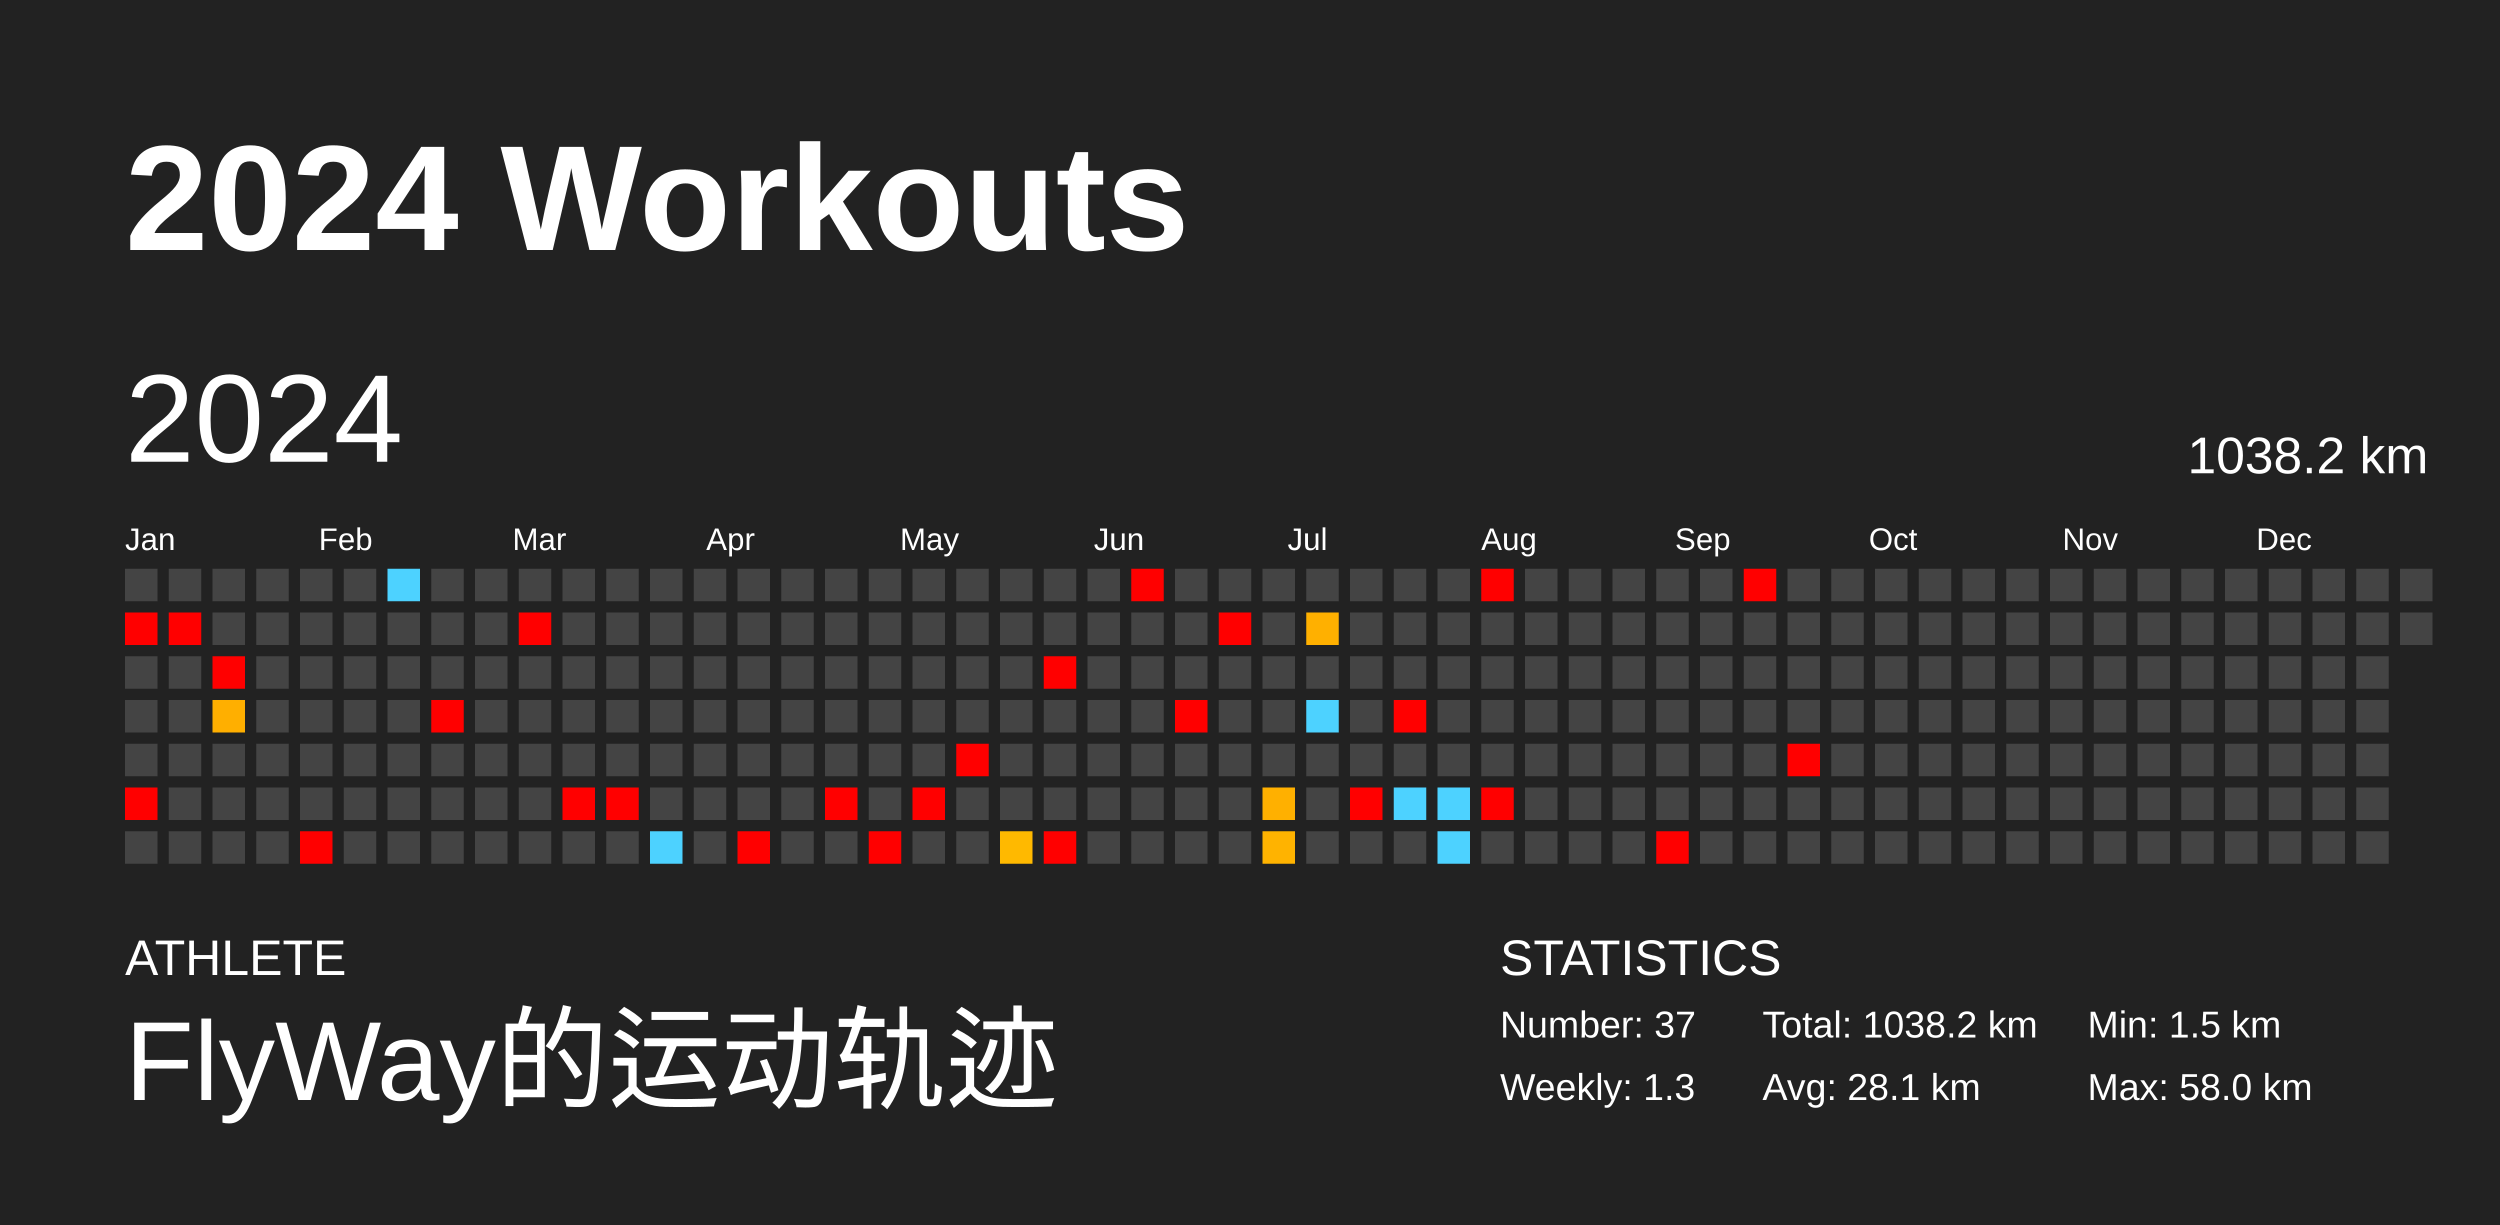
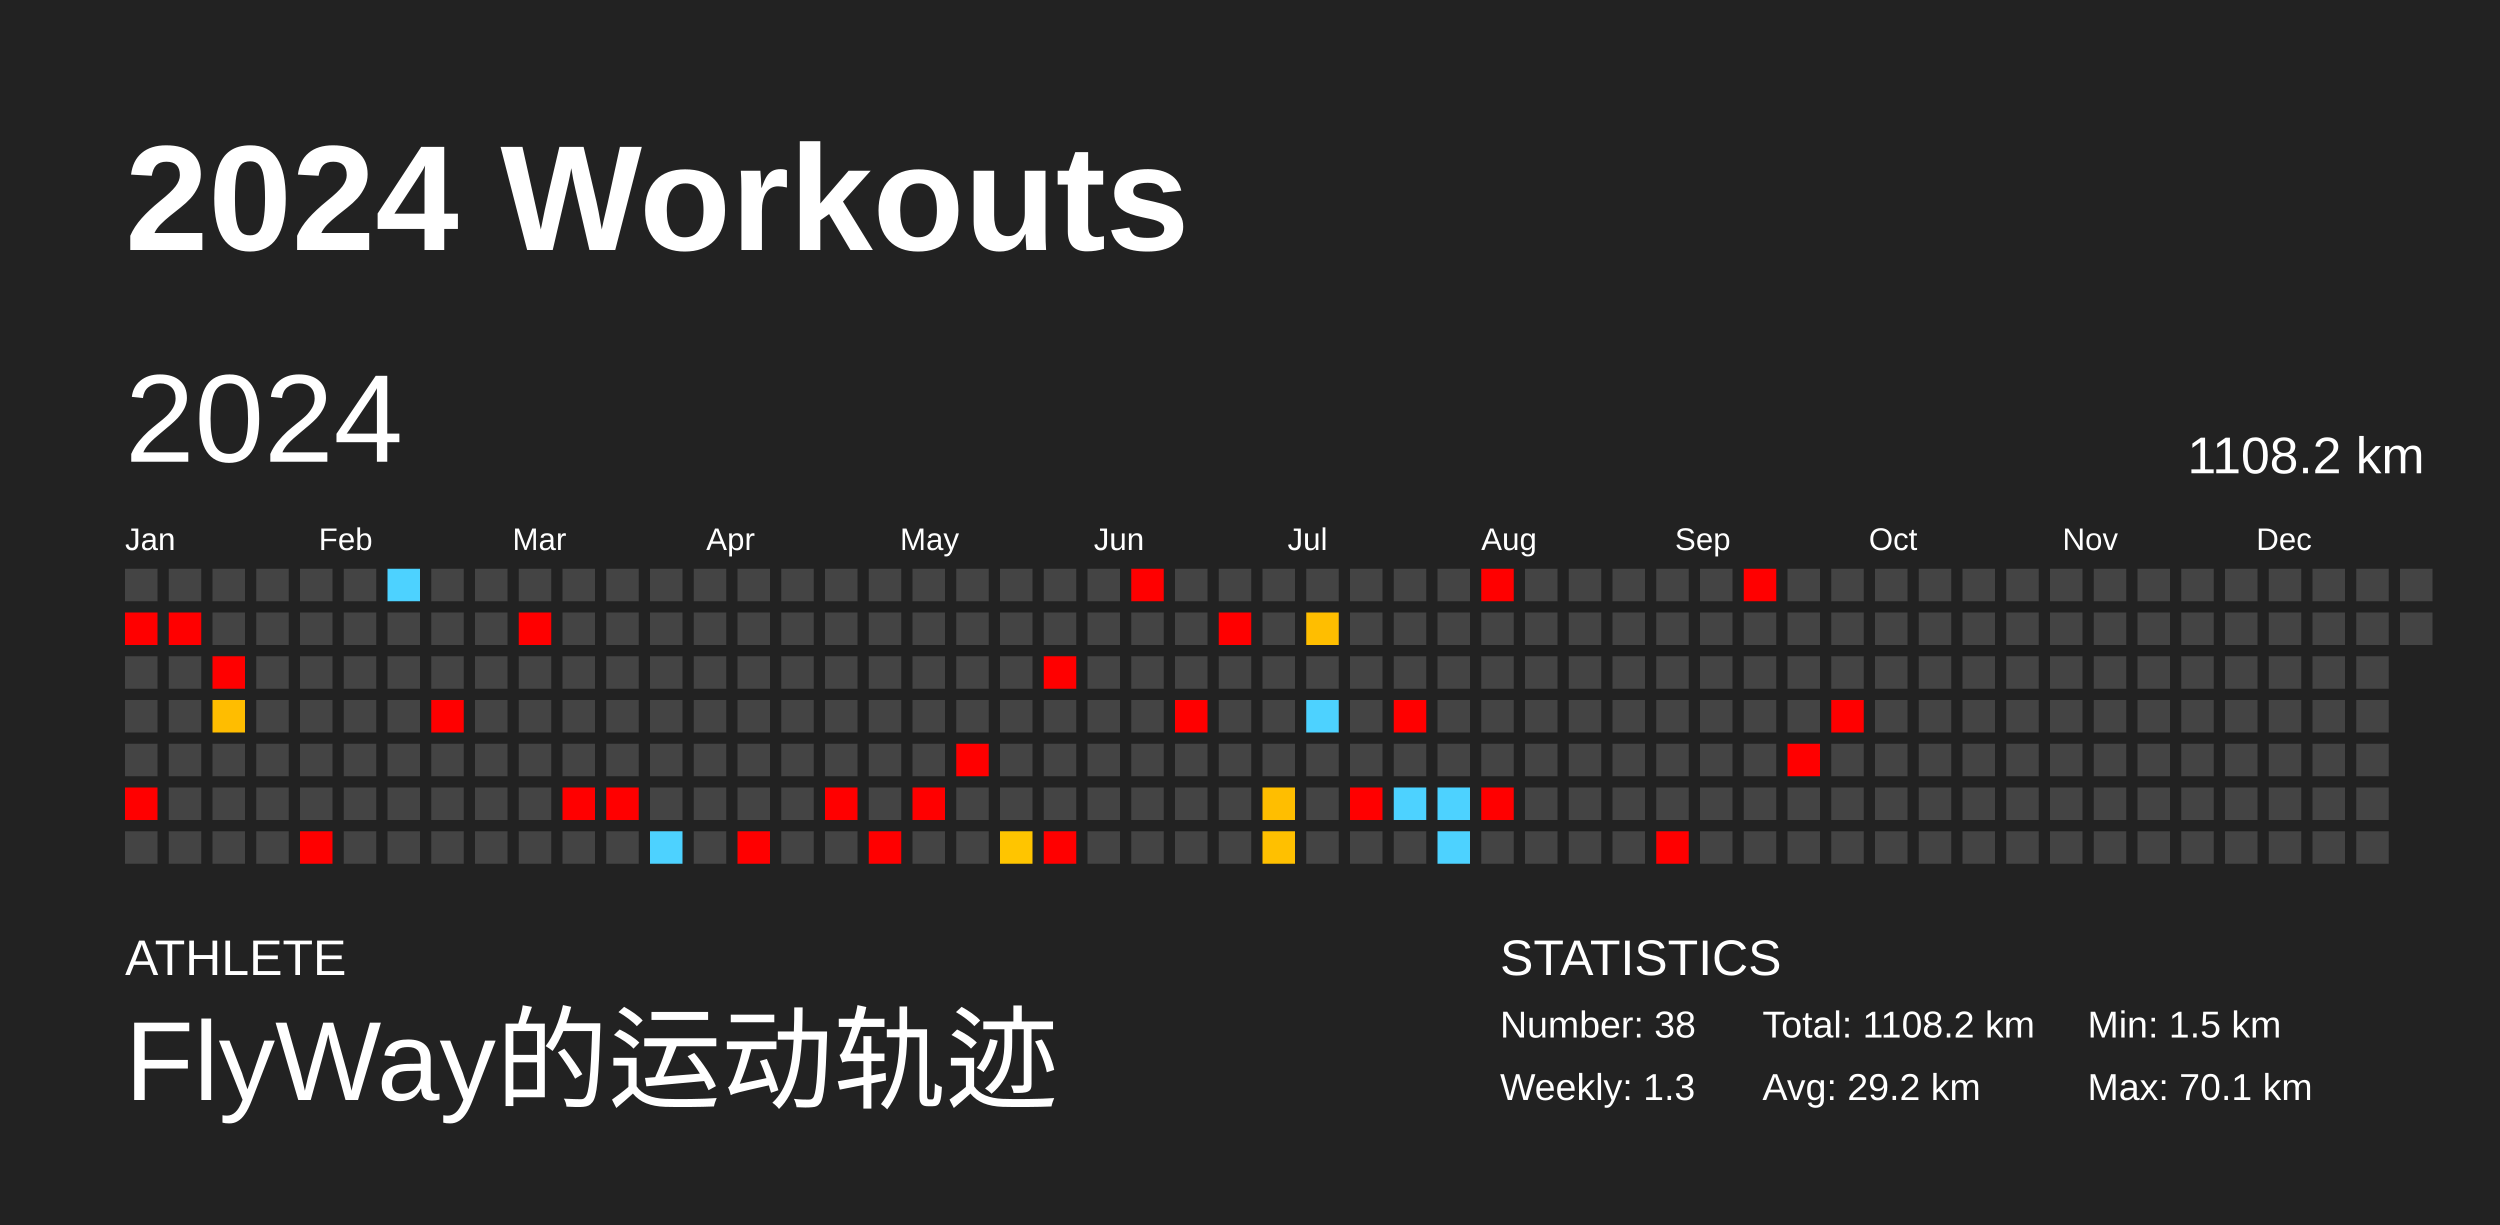
<svg xmlns="http://www.w3.org/2000/svg" baseProfile="full" height="98mm" version="1.1" viewBox="0,0,200,98" width="200mm">
  <defs />
  <rect fill="#222222" height="98" width="200" x="0" y="0" />
  <text fill="#FFFFFF" style="font-size:12px; font-family:Arial; font-weight:bold;" x="10" y="20">2024 Workouts</text>
  <text fill="#FFFFFF" style="font-size:4px; font-family:Arial" x="10" y="78">ATHLETE</text>
  <text fill="#FFFFFF" style="font-size:9px; font-family:Arial" x="10" y="88">FlyWay的运动轨迹</text>
  <text fill="#FFFFFF" style="font-size:4px; font-family:Arial" x="120" y="78">STATISTICS</text>
-   <text fill="#FFFFFF" style="font-size:3px; font-family:Arial" x="120" y="83">Number: 37</text>
+   <text fill="#FFFFFF" style="font-size:3px; font-family:Arial" x="120" y="83">Number: 38</text>
  <text fill="#FFFFFF" style="font-size:3px; font-family:Arial" x="120" y="88">Weekly: 1.3</text>
-   <text fill="#FFFFFF" style="font-size:3px; font-family:Arial" x="141" y="83">Total: 1038.2 km</text>
-   <text fill="#FFFFFF" style="font-size:3px; font-family:Arial" x="141" y="88">Avg: 28.1 km</text>
+   <text fill="#FFFFFF" style="font-size:3px; font-family:Arial" x="141" y="83">Total: 1108.2 km</text>
+   <text fill="#FFFFFF" style="font-size:3px; font-family:Arial" x="141" y="88">Avg: 29.2 km</text>
  <text fill="#FFFFFF" style="font-size:3px; font-family:Arial" x="167" y="83">Min: 1.5 km</text>
-   <text fill="#FFFFFF" style="font-size:3px; font-family:Arial" x="167" y="88">Max: 58.0 km</text>
+   <text fill="#FFFFFF" style="font-size:3px; font-family:Arial" x="167" y="88">Max: 70.1 km</text>
  <text dominant-baseline="hanging" fill="#FFFFFF" style="font-size:10.0px; font-family:Arial;" x="10" y="30">2024</text>
-   <text dominant-baseline="hanging" fill="#FFFFFF" style="font-size:4.125px; font-family:Arial;" x="175" y="35">1038.2 km</text>
+   <text dominant-baseline="hanging" fill="#FFFFFF" style="font-size:4.125px; font-family:Arial;" x="175" y="35">1108.2 km</text>
  <text fill="#FFFFFF" style="font-size:2.5px; font-family:Arial" x="10.0" y="44">Jan</text>
  <text fill="#FFFFFF" style="font-size:2.5px; font-family:Arial" x="25.5" y="44">Feb</text>
  <text fill="#FFFFFF" style="font-size:2.5px; font-family:Arial" x="41.0" y="44">Mar</text>
  <text fill="#FFFFFF" style="font-size:2.5px; font-family:Arial" x="56.5" y="44">Apr</text>
  <text fill="#FFFFFF" style="font-size:2.5px; font-family:Arial" x="72.0" y="44">May</text>
  <text fill="#FFFFFF" style="font-size:2.5px; font-family:Arial" x="87.5" y="44">Jun</text>
  <text fill="#FFFFFF" style="font-size:2.5px; font-family:Arial" x="103.0" y="44">Jul</text>
  <text fill="#FFFFFF" style="font-size:2.5px; font-family:Arial" x="118.5" y="44">Aug</text>
  <text fill="#FFFFFF" style="font-size:2.5px; font-family:Arial" x="134.0" y="44">Sep</text>
  <text fill="#FFFFFF" style="font-size:2.5px; font-family:Arial" x="149.5" y="44">Oct</text>
  <text fill="#FFFFFF" style="font-size:2.5px; font-family:Arial" x="165.0" y="44">Nov</text>
  <text fill="#FFFFFF" style="font-size:2.5px; font-family:Arial" x="180.5" y="44">Dec</text>
  <rect fill="#444444" height="2.6" width="2.6" x="10.0" y="45.5" />
  <rect fill="red" height="2.6" width="2.6" x="10.0" y="49.0" />
  <rect fill="#444444" height="2.6" width="2.6" x="10.0" y="52.5" />
  <rect fill="#444444" height="2.6" width="2.6" x="10.0" y="56.0" />
  <rect fill="#444444" height="2.6" width="2.6" x="10.0" y="59.5" />
  <rect fill="red" height="2.6" width="2.6" x="10.0" y="63.0" />
  <rect fill="#444444" height="2.6" width="2.6" x="10.0" y="66.5" />
  <rect fill="#444444" height="2.6" width="2.6" x="13.5" y="45.5" />
  <rect fill="red" height="2.6" width="2.6" x="13.5" y="49.0" />
  <rect fill="#444444" height="2.6" width="2.6" x="13.5" y="52.5" />
  <rect fill="#444444" height="2.6" width="2.6" x="13.5" y="56.0" />
  <rect fill="#444444" height="2.6" width="2.6" x="13.5" y="59.5" />
  <rect fill="#444444" height="2.6" width="2.6" x="13.5" y="63.0" />
  <rect fill="#444444" height="2.6" width="2.6" x="13.5" y="66.5" />
  <rect fill="#444444" height="2.6" width="2.6" x="17.0" y="45.5" />
  <rect fill="#444444" height="2.6" width="2.6" x="17.0" y="49.0" />
  <rect fill="red" height="2.6" width="2.6" x="17.0" y="52.5" />
-   <rect fill="#ffaf00" height="2.6" width="2.6" x="17.0" y="56.0" />
+   <rect fill="#ffbd00" height="2.6" width="2.6" x="17.0" y="56.0" />
  <rect fill="#444444" height="2.6" width="2.6" x="17.0" y="59.5" />
  <rect fill="#444444" height="2.6" width="2.6" x="17.0" y="63.0" />
  <rect fill="#444444" height="2.6" width="2.6" x="17.0" y="66.5" />
  <rect fill="#444444" height="2.6" width="2.6" x="20.5" y="45.5" />
  <rect fill="#444444" height="2.6" width="2.6" x="20.5" y="49.0" />
  <rect fill="#444444" height="2.6" width="2.6" x="20.5" y="52.5" />
  <rect fill="#444444" height="2.6" width="2.6" x="20.5" y="56.0" />
  <rect fill="#444444" height="2.6" width="2.6" x="20.5" y="59.5" />
  <rect fill="#444444" height="2.6" width="2.6" x="20.5" y="63.0" />
  <rect fill="#444444" height="2.6" width="2.6" x="20.5" y="66.5" />
  <rect fill="#444444" height="2.6" width="2.6" x="24.0" y="45.5" />
  <rect fill="#444444" height="2.6" width="2.6" x="24.0" y="49.0" />
  <rect fill="#444444" height="2.6" width="2.6" x="24.0" y="52.5" />
  <rect fill="#444444" height="2.6" width="2.6" x="24.0" y="56.0" />
  <rect fill="#444444" height="2.6" width="2.6" x="24.0" y="59.5" />
  <rect fill="#444444" height="2.6" width="2.6" x="24.0" y="63.0" />
  <rect fill="red" height="2.6" width="2.6" x="24.0" y="66.5" />
  <rect fill="#444444" height="2.6" width="2.6" x="27.5" y="45.5" />
  <rect fill="#444444" height="2.6" width="2.6" x="27.5" y="49.0" />
  <rect fill="#444444" height="2.6" width="2.6" x="27.5" y="52.5" />
  <rect fill="#444444" height="2.6" width="2.6" x="27.5" y="56.0" />
  <rect fill="#444444" height="2.6" width="2.6" x="27.5" y="59.5" />
  <rect fill="#444444" height="2.6" width="2.6" x="27.5" y="63.0" />
  <rect fill="#444444" height="2.6" width="2.6" x="27.5" y="66.5" />
  <rect fill="#4dd2ff" height="2.6" width="2.6" x="31.0" y="45.5" />
  <rect fill="#444444" height="2.6" width="2.6" x="31.0" y="49.0" />
  <rect fill="#444444" height="2.6" width="2.6" x="31.0" y="52.5" />
  <rect fill="#444444" height="2.6" width="2.6" x="31.0" y="56.0" />
  <rect fill="#444444" height="2.6" width="2.6" x="31.0" y="59.5" />
  <rect fill="#444444" height="2.6" width="2.6" x="31.0" y="63.0" />
  <rect fill="#444444" height="2.6" width="2.6" x="31.0" y="66.5" />
  <rect fill="#444444" height="2.6" width="2.6" x="34.5" y="45.5" />
  <rect fill="#444444" height="2.6" width="2.6" x="34.5" y="49.0" />
  <rect fill="#444444" height="2.6" width="2.6" x="34.5" y="52.5" />
  <rect fill="red" height="2.6" width="2.6" x="34.5" y="56.0" />
  <rect fill="#444444" height="2.6" width="2.6" x="34.5" y="59.5" />
  <rect fill="#444444" height="2.6" width="2.6" x="34.5" y="63.0" />
  <rect fill="#444444" height="2.6" width="2.6" x="34.5" y="66.5" />
  <rect fill="#444444" height="2.6" width="2.6" x="38.0" y="45.5" />
  <rect fill="#444444" height="2.6" width="2.6" x="38.0" y="49.0" />
  <rect fill="#444444" height="2.6" width="2.6" x="38.0" y="52.5" />
  <rect fill="#444444" height="2.6" width="2.6" x="38.0" y="56.0" />
  <rect fill="#444444" height="2.6" width="2.6" x="38.0" y="59.5" />
  <rect fill="#444444" height="2.6" width="2.6" x="38.0" y="63.0" />
  <rect fill="#444444" height="2.6" width="2.6" x="38.0" y="66.5" />
  <rect fill="#444444" height="2.6" width="2.6" x="41.5" y="45.5" />
  <rect fill="red" height="2.6" width="2.6" x="41.5" y="49.0" />
  <rect fill="#444444" height="2.6" width="2.6" x="41.5" y="52.5" />
  <rect fill="#444444" height="2.6" width="2.6" x="41.5" y="56.0" />
  <rect fill="#444444" height="2.6" width="2.6" x="41.5" y="59.5" />
  <rect fill="#444444" height="2.6" width="2.6" x="41.5" y="63.0" />
  <rect fill="#444444" height="2.6" width="2.6" x="41.5" y="66.5" />
  <rect fill="#444444" height="2.6" width="2.6" x="45.0" y="45.5" />
  <rect fill="#444444" height="2.6" width="2.6" x="45.0" y="49.0" />
  <rect fill="#444444" height="2.6" width="2.6" x="45.0" y="52.5" />
  <rect fill="#444444" height="2.6" width="2.6" x="45.0" y="56.0" />
  <rect fill="#444444" height="2.6" width="2.6" x="45.0" y="59.5" />
  <rect fill="red" height="2.6" width="2.6" x="45.0" y="63.0" />
  <rect fill="#444444" height="2.6" width="2.6" x="45.0" y="66.5" />
  <rect fill="#444444" height="2.6" width="2.6" x="48.5" y="45.5" />
  <rect fill="#444444" height="2.6" width="2.6" x="48.5" y="49.0" />
  <rect fill="#444444" height="2.6" width="2.6" x="48.5" y="52.5" />
  <rect fill="#444444" height="2.6" width="2.6" x="48.5" y="56.0" />
  <rect fill="#444444" height="2.6" width="2.6" x="48.5" y="59.5" />
  <rect fill="red" height="2.6" width="2.6" x="48.5" y="63.0" />
  <rect fill="#444444" height="2.6" width="2.6" x="48.5" y="66.5" />
  <rect fill="#444444" height="2.6" width="2.6" x="52.0" y="45.5" />
  <rect fill="#444444" height="2.6" width="2.6" x="52.0" y="49.0" />
  <rect fill="#444444" height="2.6" width="2.6" x="52.0" y="52.5" />
  <rect fill="#444444" height="2.6" width="2.6" x="52.0" y="56.0" />
  <rect fill="#444444" height="2.6" width="2.6" x="52.0" y="59.5" />
  <rect fill="#444444" height="2.6" width="2.6" x="52.0" y="63.0" />
  <rect fill="#4dd2ff" height="2.6" width="2.6" x="52.0" y="66.5" />
  <rect fill="#444444" height="2.6" width="2.6" x="55.5" y="45.5" />
  <rect fill="#444444" height="2.6" width="2.6" x="55.5" y="49.0" />
  <rect fill="#444444" height="2.6" width="2.6" x="55.5" y="52.5" />
  <rect fill="#444444" height="2.6" width="2.6" x="55.5" y="56.0" />
  <rect fill="#444444" height="2.6" width="2.6" x="55.5" y="59.5" />
  <rect fill="#444444" height="2.6" width="2.6" x="55.5" y="63.0" />
  <rect fill="#444444" height="2.6" width="2.6" x="55.5" y="66.5" />
  <rect fill="#444444" height="2.6" width="2.6" x="59.0" y="45.5" />
  <rect fill="#444444" height="2.6" width="2.6" x="59.0" y="49.0" />
  <rect fill="#444444" height="2.6" width="2.6" x="59.0" y="52.5" />
  <rect fill="#444444" height="2.6" width="2.6" x="59.0" y="56.0" />
  <rect fill="#444444" height="2.6" width="2.6" x="59.0" y="59.5" />
  <rect fill="#444444" height="2.6" width="2.6" x="59.0" y="63.0" />
  <rect fill="red" height="2.6" width="2.6" x="59.0" y="66.5" />
  <rect fill="#444444" height="2.6" width="2.6" x="62.5" y="45.5" />
  <rect fill="#444444" height="2.6" width="2.6" x="62.5" y="49.0" />
  <rect fill="#444444" height="2.6" width="2.6" x="62.5" y="52.5" />
  <rect fill="#444444" height="2.6" width="2.6" x="62.5" y="56.0" />
  <rect fill="#444444" height="2.6" width="2.6" x="62.5" y="59.5" />
  <rect fill="#444444" height="2.6" width="2.6" x="62.5" y="63.0" />
  <rect fill="#444444" height="2.6" width="2.6" x="62.5" y="66.5" />
  <rect fill="#444444" height="2.6" width="2.6" x="66.0" y="45.5" />
  <rect fill="#444444" height="2.6" width="2.6" x="66.0" y="49.0" />
  <rect fill="#444444" height="2.6" width="2.6" x="66.0" y="52.5" />
  <rect fill="#444444" height="2.6" width="2.6" x="66.0" y="56.0" />
  <rect fill="#444444" height="2.6" width="2.6" x="66.0" y="59.5" />
  <rect fill="red" height="2.6" width="2.6" x="66.0" y="63.0" />
  <rect fill="#444444" height="2.6" width="2.6" x="66.0" y="66.5" />
  <rect fill="#444444" height="2.6" width="2.6" x="69.5" y="45.5" />
  <rect fill="#444444" height="2.6" width="2.6" x="69.5" y="49.0" />
  <rect fill="#444444" height="2.6" width="2.6" x="69.5" y="52.5" />
  <rect fill="#444444" height="2.6" width="2.6" x="69.5" y="56.0" />
  <rect fill="#444444" height="2.6" width="2.6" x="69.5" y="59.5" />
  <rect fill="#444444" height="2.6" width="2.6" x="69.5" y="63.0" />
  <rect fill="red" height="2.6" width="2.6" x="69.5" y="66.5" />
  <rect fill="#444444" height="2.6" width="2.6" x="73.0" y="45.5" />
  <rect fill="#444444" height="2.6" width="2.6" x="73.0" y="49.0" />
  <rect fill="#444444" height="2.6" width="2.6" x="73.0" y="52.5" />
  <rect fill="#444444" height="2.6" width="2.6" x="73.0" y="56.0" />
  <rect fill="#444444" height="2.6" width="2.6" x="73.0" y="59.5" />
  <rect fill="red" height="2.6" width="2.6" x="73.0" y="63.0" />
  <rect fill="#444444" height="2.6" width="2.6" x="73.0" y="66.5" />
  <rect fill="#444444" height="2.6" width="2.6" x="76.5" y="45.5" />
  <rect fill="#444444" height="2.6" width="2.6" x="76.5" y="49.0" />
  <rect fill="#444444" height="2.6" width="2.6" x="76.5" y="52.5" />
  <rect fill="#444444" height="2.6" width="2.6" x="76.5" y="56.0" />
  <rect fill="red" height="2.6" width="2.6" x="76.5" y="59.5" />
  <rect fill="#444444" height="2.6" width="2.6" x="76.5" y="63.0" />
  <rect fill="#444444" height="2.6" width="2.6" x="76.5" y="66.5" />
  <rect fill="#444444" height="2.6" width="2.6" x="80.0" y="45.5" />
  <rect fill="#444444" height="2.6" width="2.6" x="80.0" y="49.0" />
  <rect fill="#444444" height="2.6" width="2.6" x="80.0" y="52.5" />
  <rect fill="#444444" height="2.6" width="2.6" x="80.0" y="56.0" />
  <rect fill="#444444" height="2.6" width="2.6" x="80.0" y="59.5" />
  <rect fill="#444444" height="2.6" width="2.6" x="80.0" y="63.0" />
-   <rect fill="#ffb900" height="2.6" width="2.6" x="80.0" y="66.5" />
+   <rect fill="#ffc500" height="2.6" width="2.6" x="80.0" y="66.5" />
  <rect fill="#444444" height="2.6" width="2.6" x="83.5" y="45.5" />
  <rect fill="#444444" height="2.6" width="2.6" x="83.5" y="49.0" />
  <rect fill="red" height="2.6" width="2.6" x="83.5" y="52.5" />
  <rect fill="#444444" height="2.6" width="2.6" x="83.5" y="56.0" />
  <rect fill="#444444" height="2.6" width="2.6" x="83.5" y="59.5" />
  <rect fill="#444444" height="2.6" width="2.6" x="83.5" y="63.0" />
  <rect fill="red" height="2.6" width="2.6" x="83.5" y="66.5" />
  <rect fill="#444444" height="2.6" width="2.6" x="87.0" y="45.5" />
  <rect fill="#444444" height="2.6" width="2.6" x="87.0" y="49.0" />
  <rect fill="#444444" height="2.6" width="2.6" x="87.0" y="52.5" />
  <rect fill="#444444" height="2.6" width="2.6" x="87.0" y="56.0" />
  <rect fill="#444444" height="2.6" width="2.6" x="87.0" y="59.5" />
  <rect fill="#444444" height="2.6" width="2.6" x="87.0" y="63.0" />
  <rect fill="#444444" height="2.6" width="2.6" x="87.0" y="66.5" />
  <rect fill="red" height="2.6" width="2.6" x="90.5" y="45.5" />
  <rect fill="#444444" height="2.6" width="2.6" x="90.5" y="49.0" />
  <rect fill="#444444" height="2.6" width="2.6" x="90.5" y="52.5" />
  <rect fill="#444444" height="2.6" width="2.6" x="90.5" y="56.0" />
  <rect fill="#444444" height="2.6" width="2.6" x="90.5" y="59.5" />
  <rect fill="#444444" height="2.6" width="2.6" x="90.5" y="63.0" />
  <rect fill="#444444" height="2.6" width="2.6" x="90.5" y="66.5" />
  <rect fill="#444444" height="2.6" width="2.6" x="94.0" y="45.5" />
  <rect fill="#444444" height="2.6" width="2.6" x="94.0" y="49.0" />
  <rect fill="#444444" height="2.6" width="2.6" x="94.0" y="52.5" />
  <rect fill="red" height="2.6" width="2.6" x="94.0" y="56.0" />
  <rect fill="#444444" height="2.6" width="2.6" x="94.0" y="59.5" />
  <rect fill="#444444" height="2.6" width="2.6" x="94.0" y="63.0" />
  <rect fill="#444444" height="2.6" width="2.6" x="94.0" y="66.5" />
  <rect fill="#444444" height="2.6" width="2.6" x="97.5" y="45.5" />
  <rect fill="red" height="2.6" width="2.6" x="97.5" y="49.0" />
  <rect fill="#444444" height="2.6" width="2.6" x="97.5" y="52.5" />
  <rect fill="#444444" height="2.6" width="2.6" x="97.5" y="56.0" />
  <rect fill="#444444" height="2.6" width="2.6" x="97.5" y="59.5" />
  <rect fill="#444444" height="2.6" width="2.6" x="97.5" y="63.0" />
  <rect fill="#444444" height="2.6" width="2.6" x="97.5" y="66.5" />
  <rect fill="#444444" height="2.6" width="2.6" x="101.0" y="45.5" />
  <rect fill="#444444" height="2.6" width="2.6" x="101.0" y="49.0" />
  <rect fill="#444444" height="2.6" width="2.6" x="101.0" y="52.5" />
  <rect fill="#444444" height="2.6" width="2.6" x="101.0" y="56.0" />
  <rect fill="#444444" height="2.6" width="2.6" x="101.0" y="59.5" />
-   <rect fill="#ffb000" height="2.6" width="2.6" x="101.0" y="63.0" />
-   <rect fill="#ffb300" height="2.6" width="2.6" x="101.0" y="66.5" />
+   <rect fill="#ffbe00" height="2.6" width="2.6" x="101.0" y="63.0" />
+   <rect fill="#ffc000" height="2.6" width="2.6" x="101.0" y="66.5" />
  <rect fill="#444444" height="2.6" width="2.6" x="104.5" y="45.5" />
-   <rect fill="#ffb000" height="2.6" width="2.6" x="104.5" y="49.0" />
+   <rect fill="#ffbe00" height="2.6" width="2.6" x="104.5" y="49.0" />
  <rect fill="#444444" height="2.6" width="2.6" x="104.5" y="52.5" />
  <rect fill="#4dd2ff" height="2.6" width="2.6" x="104.5" y="56.0" />
  <rect fill="#444444" height="2.6" width="2.6" x="104.5" y="59.5" />
  <rect fill="#444444" height="2.6" width="2.6" x="104.5" y="63.0" />
  <rect fill="#444444" height="2.6" width="2.6" x="104.5" y="66.5" />
  <rect fill="#444444" height="2.6" width="2.6" x="108.0" y="45.5" />
  <rect fill="#444444" height="2.6" width="2.6" x="108.0" y="49.0" />
  <rect fill="#444444" height="2.6" width="2.6" x="108.0" y="52.5" />
  <rect fill="#444444" height="2.6" width="2.6" x="108.0" y="56.0" />
  <rect fill="#444444" height="2.6" width="2.6" x="108.0" y="59.5" />
  <rect fill="red" height="2.6" width="2.6" x="108.0" y="63.0" />
  <rect fill="#444444" height="2.6" width="2.6" x="108.0" y="66.5" />
  <rect fill="#444444" height="2.6" width="2.6" x="111.5" y="45.5" />
  <rect fill="#444444" height="2.6" width="2.6" x="111.5" y="49.0" />
  <rect fill="#444444" height="2.6" width="2.6" x="111.5" y="52.5" />
  <rect fill="red" height="2.6" width="2.6" x="111.5" y="56.0" />
  <rect fill="#444444" height="2.6" width="2.6" x="111.5" y="59.5" />
  <rect fill="#4dd2ff" height="2.6" width="2.6" x="111.5" y="63.0" />
  <rect fill="#444444" height="2.6" width="2.6" x="111.5" y="66.5" />
  <rect fill="#444444" height="2.6" width="2.6" x="115.0" y="45.5" />
  <rect fill="#444444" height="2.6" width="2.6" x="115.0" y="49.0" />
  <rect fill="#444444" height="2.6" width="2.6" x="115.0" y="52.5" />
  <rect fill="#444444" height="2.6" width="2.6" x="115.0" y="56.0" />
  <rect fill="#444444" height="2.6" width="2.6" x="115.0" y="59.5" />
  <rect fill="#4dd2ff" height="2.6" width="2.6" x="115.0" y="63.0" />
  <rect fill="#4dd2ff" height="2.6" width="2.6" x="115.0" y="66.5" />
  <rect fill="red" height="2.6" width="2.6" x="118.5" y="45.5" />
  <rect fill="#444444" height="2.6" width="2.6" x="118.5" y="49.0" />
  <rect fill="#444444" height="2.6" width="2.6" x="118.5" y="52.5" />
  <rect fill="#444444" height="2.6" width="2.6" x="118.5" y="56.0" />
  <rect fill="#444444" height="2.6" width="2.6" x="118.5" y="59.5" />
  <rect fill="red" height="2.6" width="2.6" x="118.5" y="63.0" />
  <rect fill="#444444" height="2.6" width="2.6" x="118.5" y="66.5" />
  <rect fill="#444444" height="2.6" width="2.6" x="122.0" y="45.5" />
  <rect fill="#444444" height="2.6" width="2.6" x="122.0" y="49.0" />
  <rect fill="#444444" height="2.6" width="2.6" x="122.0" y="52.5" />
  <rect fill="#444444" height="2.6" width="2.6" x="122.0" y="56.0" />
  <rect fill="#444444" height="2.6" width="2.6" x="122.0" y="59.5" />
  <rect fill="#444444" height="2.6" width="2.6" x="122.0" y="63.0" />
  <rect fill="#444444" height="2.6" width="2.6" x="122.0" y="66.5" />
  <rect fill="#444444" height="2.6" width="2.6" x="125.5" y="45.5" />
  <rect fill="#444444" height="2.6" width="2.6" x="125.5" y="49.0" />
  <rect fill="#444444" height="2.6" width="2.6" x="125.5" y="52.5" />
  <rect fill="#444444" height="2.6" width="2.6" x="125.5" y="56.0" />
  <rect fill="#444444" height="2.6" width="2.6" x="125.5" y="59.5" />
  <rect fill="#444444" height="2.6" width="2.6" x="125.5" y="63.0" />
  <rect fill="#444444" height="2.6" width="2.6" x="125.5" y="66.5" />
  <rect fill="#444444" height="2.6" width="2.6" x="129.0" y="45.5" />
  <rect fill="#444444" height="2.6" width="2.6" x="129.0" y="49.0" />
  <rect fill="#444444" height="2.6" width="2.6" x="129.0" y="52.5" />
  <rect fill="#444444" height="2.6" width="2.6" x="129.0" y="56.0" />
  <rect fill="#444444" height="2.6" width="2.6" x="129.0" y="59.5" />
  <rect fill="#444444" height="2.6" width="2.6" x="129.0" y="63.0" />
  <rect fill="#444444" height="2.6" width="2.6" x="129.0" y="66.5" />
  <rect fill="#444444" height="2.6" width="2.6" x="132.5" y="45.5" />
  <rect fill="#444444" height="2.6" width="2.6" x="132.5" y="49.0" />
  <rect fill="#444444" height="2.6" width="2.6" x="132.5" y="52.5" />
  <rect fill="#444444" height="2.6" width="2.6" x="132.5" y="56.0" />
  <rect fill="#444444" height="2.6" width="2.6" x="132.5" y="59.5" />
  <rect fill="#444444" height="2.6" width="2.6" x="132.5" y="63.0" />
  <rect fill="red" height="2.6" width="2.6" x="132.5" y="66.5" />
  <rect fill="#444444" height="2.6" width="2.6" x="136.0" y="45.5" />
  <rect fill="#444444" height="2.6" width="2.6" x="136.0" y="49.0" />
  <rect fill="#444444" height="2.6" width="2.6" x="136.0" y="52.5" />
  <rect fill="#444444" height="2.6" width="2.6" x="136.0" y="56.0" />
  <rect fill="#444444" height="2.6" width="2.6" x="136.0" y="59.5" />
  <rect fill="#444444" height="2.6" width="2.6" x="136.0" y="63.0" />
  <rect fill="#444444" height="2.6" width="2.6" x="136.0" y="66.5" />
  <rect fill="red" height="2.6" width="2.6" x="139.5" y="45.5" />
  <rect fill="#444444" height="2.6" width="2.6" x="139.5" y="49.0" />
  <rect fill="#444444" height="2.6" width="2.6" x="139.5" y="52.5" />
  <rect fill="#444444" height="2.6" width="2.6" x="139.5" y="56.0" />
  <rect fill="#444444" height="2.6" width="2.6" x="139.5" y="59.5" />
  <rect fill="#444444" height="2.6" width="2.6" x="139.5" y="63.0" />
  <rect fill="#444444" height="2.6" width="2.6" x="139.5" y="66.5" />
  <rect fill="#444444" height="2.6" width="2.6" x="143.0" y="45.5" />
  <rect fill="#444444" height="2.6" width="2.6" x="143.0" y="49.0" />
  <rect fill="#444444" height="2.6" width="2.6" x="143.0" y="52.5" />
  <rect fill="#444444" height="2.6" width="2.6" x="143.0" y="56.0" />
  <rect fill="red" height="2.6" width="2.6" x="143.0" y="59.5" />
  <rect fill="#444444" height="2.6" width="2.6" x="143.0" y="63.0" />
  <rect fill="#444444" height="2.6" width="2.6" x="143.0" y="66.5" />
  <rect fill="#444444" height="2.6" width="2.6" x="146.5" y="45.5" />
  <rect fill="#444444" height="2.6" width="2.6" x="146.5" y="49.0" />
  <rect fill="#444444" height="2.6" width="2.6" x="146.5" y="52.5" />
-   <rect fill="#444444" height="2.6" width="2.6" x="146.5" y="56.0" />
+   <rect fill="red" height="2.6" width="2.6" x="146.5" y="56.0" />
  <rect fill="#444444" height="2.6" width="2.6" x="146.5" y="59.5" />
  <rect fill="#444444" height="2.6" width="2.6" x="146.5" y="63.0" />
  <rect fill="#444444" height="2.6" width="2.6" x="146.5" y="66.5" />
  <rect fill="#444444" height="2.6" width="2.6" x="150.0" y="45.5" />
  <rect fill="#444444" height="2.6" width="2.6" x="150.0" y="49.0" />
  <rect fill="#444444" height="2.6" width="2.6" x="150.0" y="52.5" />
  <rect fill="#444444" height="2.6" width="2.6" x="150.0" y="56.0" />
  <rect fill="#444444" height="2.6" width="2.6" x="150.0" y="59.5" />
  <rect fill="#444444" height="2.6" width="2.6" x="150.0" y="63.0" />
  <rect fill="#444444" height="2.6" width="2.6" x="150.0" y="66.5" />
  <rect fill="#444444" height="2.6" width="2.6" x="153.5" y="45.5" />
  <rect fill="#444444" height="2.6" width="2.6" x="153.5" y="49.0" />
  <rect fill="#444444" height="2.6" width="2.6" x="153.5" y="52.5" />
  <rect fill="#444444" height="2.6" width="2.6" x="153.5" y="56.0" />
  <rect fill="#444444" height="2.6" width="2.6" x="153.5" y="59.5" />
  <rect fill="#444444" height="2.6" width="2.6" x="153.5" y="63.0" />
  <rect fill="#444444" height="2.6" width="2.6" x="153.5" y="66.5" />
  <rect fill="#444444" height="2.6" width="2.6" x="157.0" y="45.5" />
  <rect fill="#444444" height="2.6" width="2.6" x="157.0" y="49.0" />
  <rect fill="#444444" height="2.6" width="2.6" x="157.0" y="52.5" />
  <rect fill="#444444" height="2.6" width="2.6" x="157.0" y="56.0" />
  <rect fill="#444444" height="2.6" width="2.6" x="157.0" y="59.5" />
  <rect fill="#444444" height="2.6" width="2.6" x="157.0" y="63.0" />
  <rect fill="#444444" height="2.6" width="2.6" x="157.0" y="66.5" />
  <rect fill="#444444" height="2.6" width="2.6" x="160.5" y="45.5" />
  <rect fill="#444444" height="2.6" width="2.6" x="160.5" y="49.0" />
  <rect fill="#444444" height="2.6" width="2.6" x="160.5" y="52.5" />
  <rect fill="#444444" height="2.6" width="2.6" x="160.5" y="56.0" />
  <rect fill="#444444" height="2.6" width="2.6" x="160.5" y="59.5" />
  <rect fill="#444444" height="2.6" width="2.6" x="160.5" y="63.0" />
  <rect fill="#444444" height="2.6" width="2.6" x="160.5" y="66.5" />
  <rect fill="#444444" height="2.6" width="2.6" x="164.0" y="45.5" />
  <rect fill="#444444" height="2.6" width="2.6" x="164.0" y="49.0" />
  <rect fill="#444444" height="2.6" width="2.6" x="164.0" y="52.5" />
  <rect fill="#444444" height="2.6" width="2.6" x="164.0" y="56.0" />
  <rect fill="#444444" height="2.6" width="2.6" x="164.0" y="59.5" />
  <rect fill="#444444" height="2.6" width="2.6" x="164.0" y="63.0" />
  <rect fill="#444444" height="2.6" width="2.6" x="164.0" y="66.5" />
  <rect fill="#444444" height="2.6" width="2.6" x="167.5" y="45.5" />
  <rect fill="#444444" height="2.6" width="2.6" x="167.5" y="49.0" />
  <rect fill="#444444" height="2.6" width="2.6" x="167.5" y="52.5" />
  <rect fill="#444444" height="2.6" width="2.6" x="167.5" y="56.0" />
  <rect fill="#444444" height="2.6" width="2.6" x="167.5" y="59.5" />
  <rect fill="#444444" height="2.6" width="2.6" x="167.5" y="63.0" />
  <rect fill="#444444" height="2.6" width="2.6" x="167.5" y="66.5" />
  <rect fill="#444444" height="2.6" width="2.6" x="171.0" y="45.5" />
  <rect fill="#444444" height="2.6" width="2.6" x="171.0" y="49.0" />
  <rect fill="#444444" height="2.6" width="2.6" x="171.0" y="52.5" />
  <rect fill="#444444" height="2.6" width="2.6" x="171.0" y="56.0" />
  <rect fill="#444444" height="2.6" width="2.6" x="171.0" y="59.5" />
  <rect fill="#444444" height="2.6" width="2.6" x="171.0" y="63.0" />
  <rect fill="#444444" height="2.6" width="2.6" x="171.0" y="66.5" />
  <rect fill="#444444" height="2.6" width="2.6" x="174.5" y="45.5" />
  <rect fill="#444444" height="2.6" width="2.6" x="174.5" y="49.0" />
  <rect fill="#444444" height="2.6" width="2.6" x="174.5" y="52.5" />
  <rect fill="#444444" height="2.6" width="2.6" x="174.5" y="56.0" />
  <rect fill="#444444" height="2.6" width="2.6" x="174.5" y="59.5" />
  <rect fill="#444444" height="2.6" width="2.6" x="174.5" y="63.0" />
  <rect fill="#444444" height="2.6" width="2.6" x="174.5" y="66.5" />
  <rect fill="#444444" height="2.6" width="2.6" x="178.0" y="45.5" />
  <rect fill="#444444" height="2.6" width="2.6" x="178.0" y="49.0" />
  <rect fill="#444444" height="2.6" width="2.6" x="178.0" y="52.5" />
  <rect fill="#444444" height="2.6" width="2.6" x="178.0" y="56.0" />
  <rect fill="#444444" height="2.6" width="2.6" x="178.0" y="59.5" />
  <rect fill="#444444" height="2.6" width="2.6" x="178.0" y="63.0" />
  <rect fill="#444444" height="2.6" width="2.6" x="178.0" y="66.5" />
  <rect fill="#444444" height="2.6" width="2.6" x="181.5" y="45.5" />
  <rect fill="#444444" height="2.6" width="2.6" x="181.5" y="49.0" />
  <rect fill="#444444" height="2.6" width="2.6" x="181.5" y="52.5" />
  <rect fill="#444444" height="2.6" width="2.6" x="181.5" y="56.0" />
  <rect fill="#444444" height="2.6" width="2.6" x="181.5" y="59.5" />
  <rect fill="#444444" height="2.6" width="2.6" x="181.5" y="63.0" />
  <rect fill="#444444" height="2.6" width="2.6" x="181.5" y="66.5" />
  <rect fill="#444444" height="2.6" width="2.6" x="185.0" y="45.5" />
  <rect fill="#444444" height="2.6" width="2.6" x="185.0" y="49.0" />
  <rect fill="#444444" height="2.6" width="2.6" x="185.0" y="52.5" />
  <rect fill="#444444" height="2.6" width="2.6" x="185.0" y="56.0" />
  <rect fill="#444444" height="2.6" width="2.6" x="185.0" y="59.5" />
  <rect fill="#444444" height="2.6" width="2.6" x="185.0" y="63.0" />
  <rect fill="#444444" height="2.6" width="2.6" x="185.0" y="66.5" />
  <rect fill="#444444" height="2.6" width="2.6" x="188.5" y="45.5" />
  <rect fill="#444444" height="2.6" width="2.6" x="188.5" y="49.0" />
  <rect fill="#444444" height="2.6" width="2.6" x="188.5" y="52.5" />
  <rect fill="#444444" height="2.6" width="2.6" x="188.5" y="56.0" />
  <rect fill="#444444" height="2.6" width="2.6" x="188.5" y="59.5" />
  <rect fill="#444444" height="2.6" width="2.6" x="188.5" y="63.0" />
  <rect fill="#444444" height="2.6" width="2.6" x="188.5" y="66.5" />
  <rect fill="#444444" height="2.6" width="2.6" x="192.0" y="45.5" />
  <rect fill="#444444" height="2.6" width="2.6" x="192.0" y="49.0" />
</svg>
